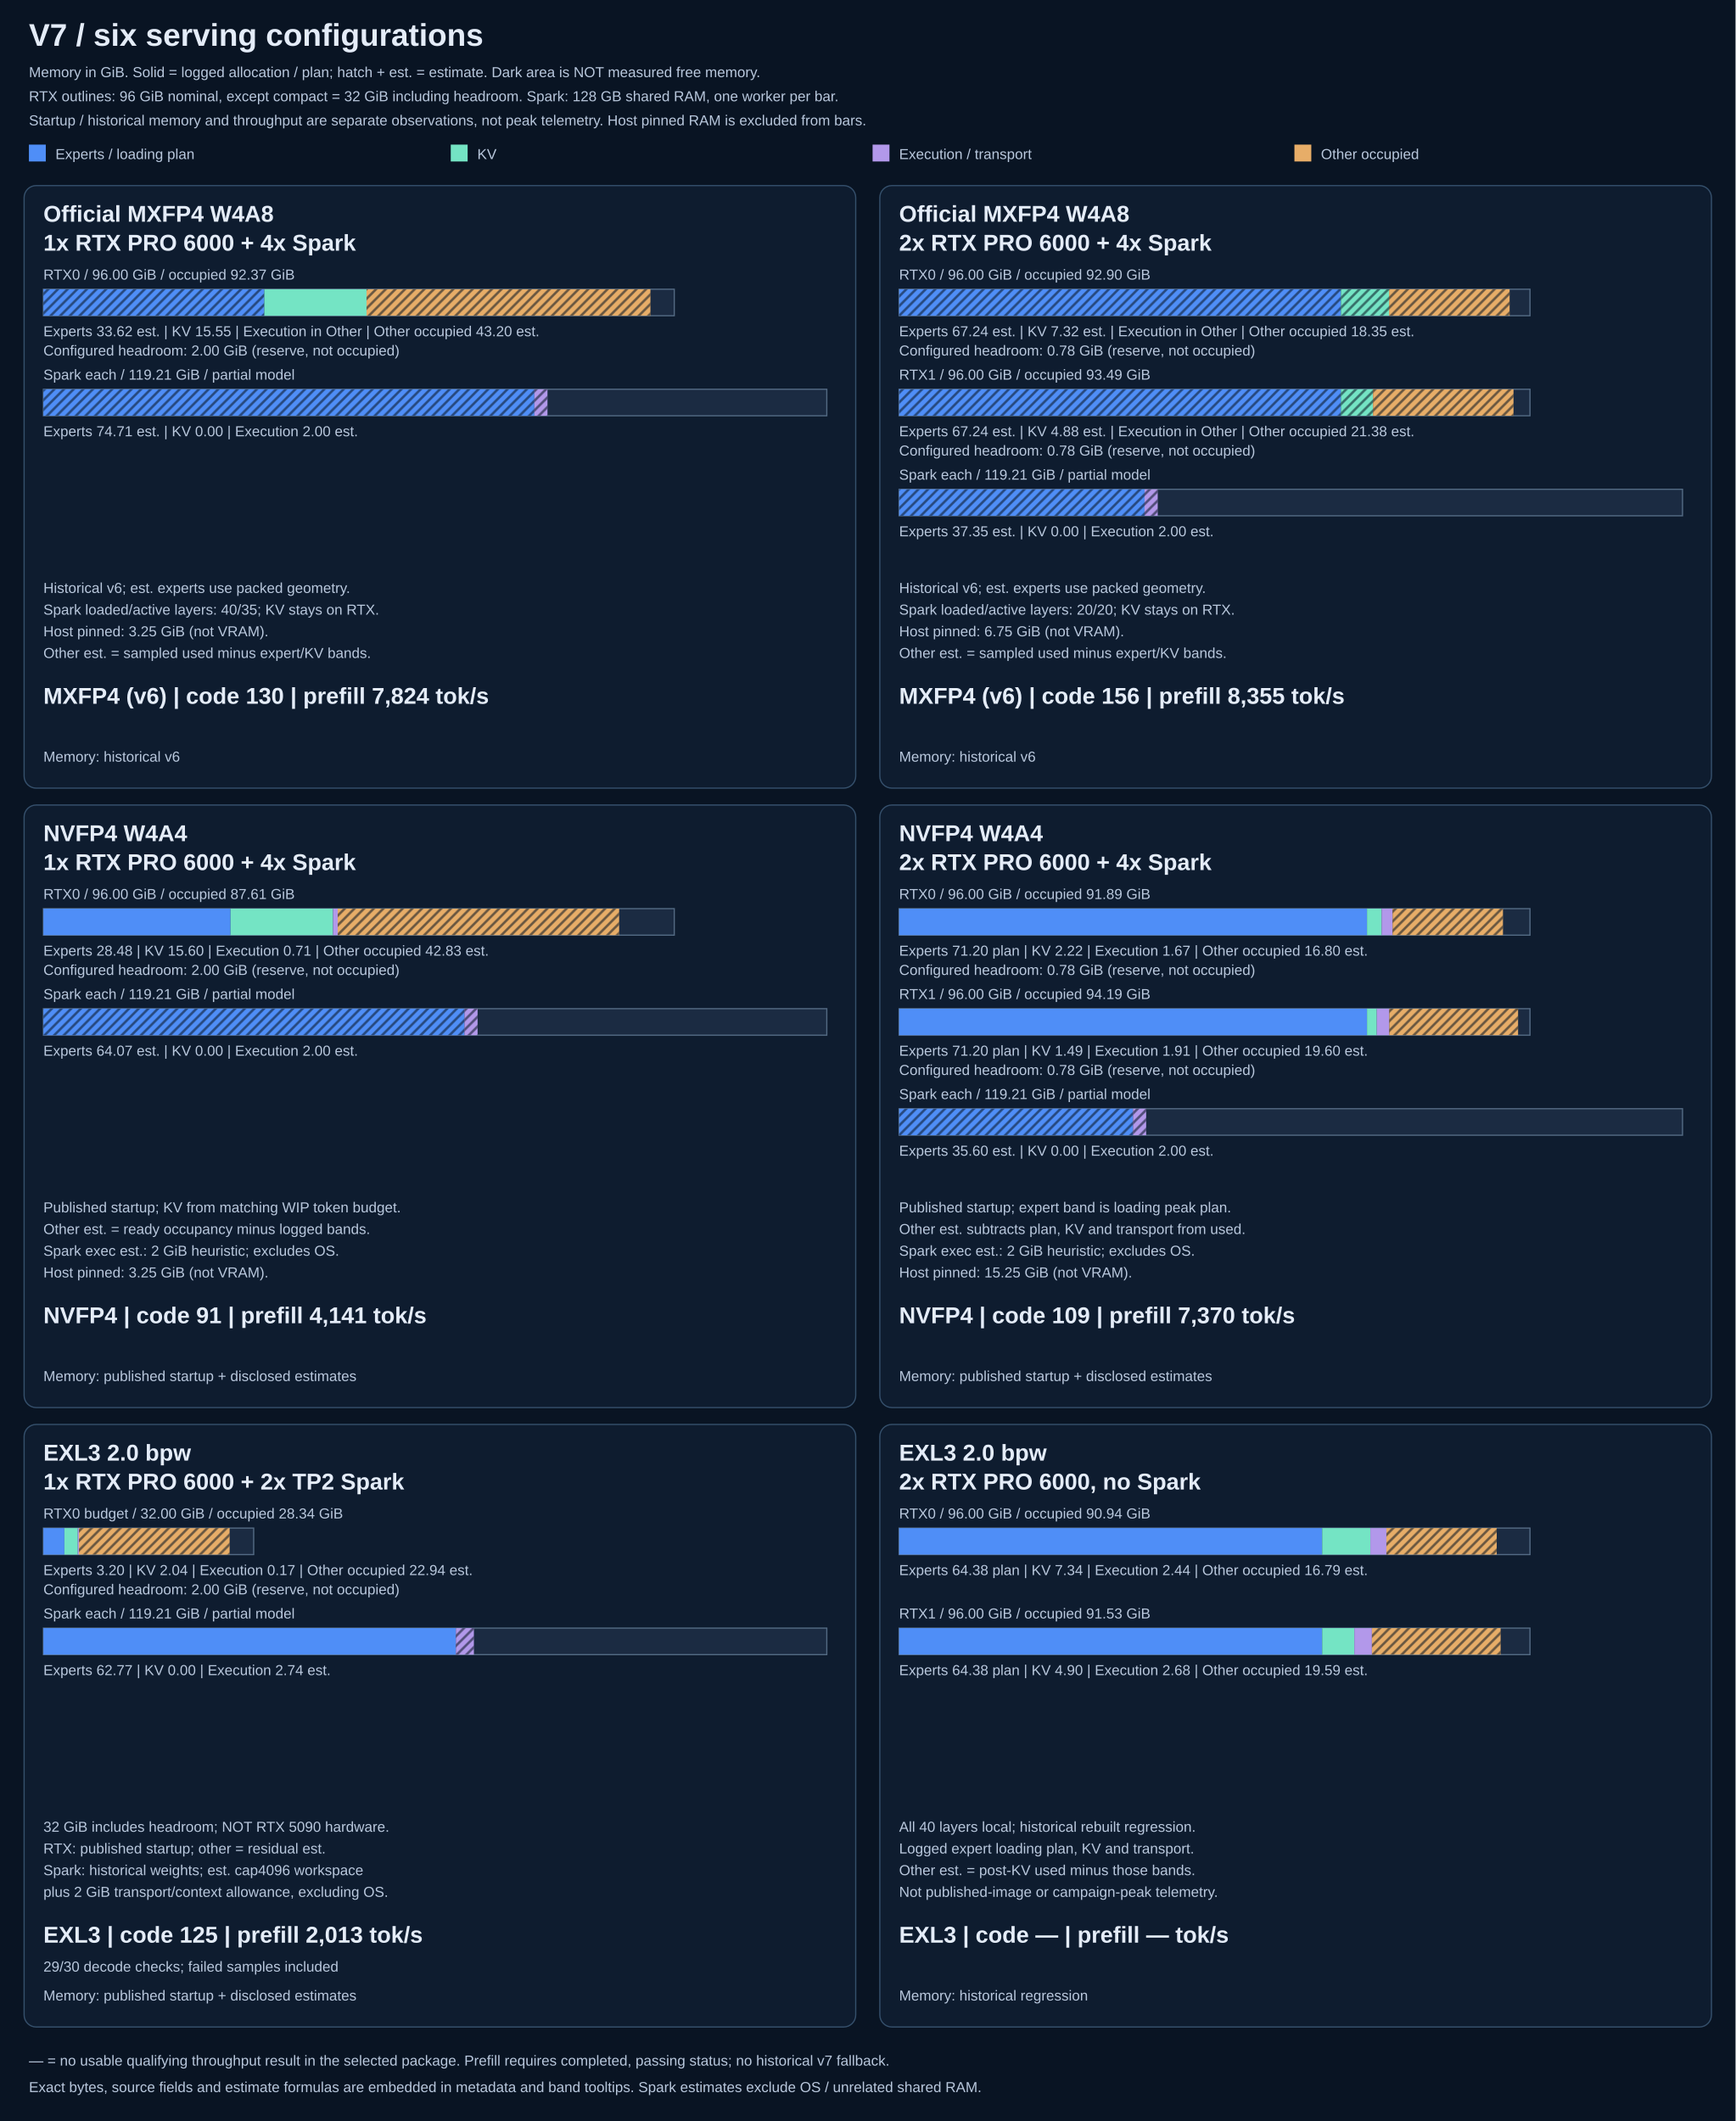
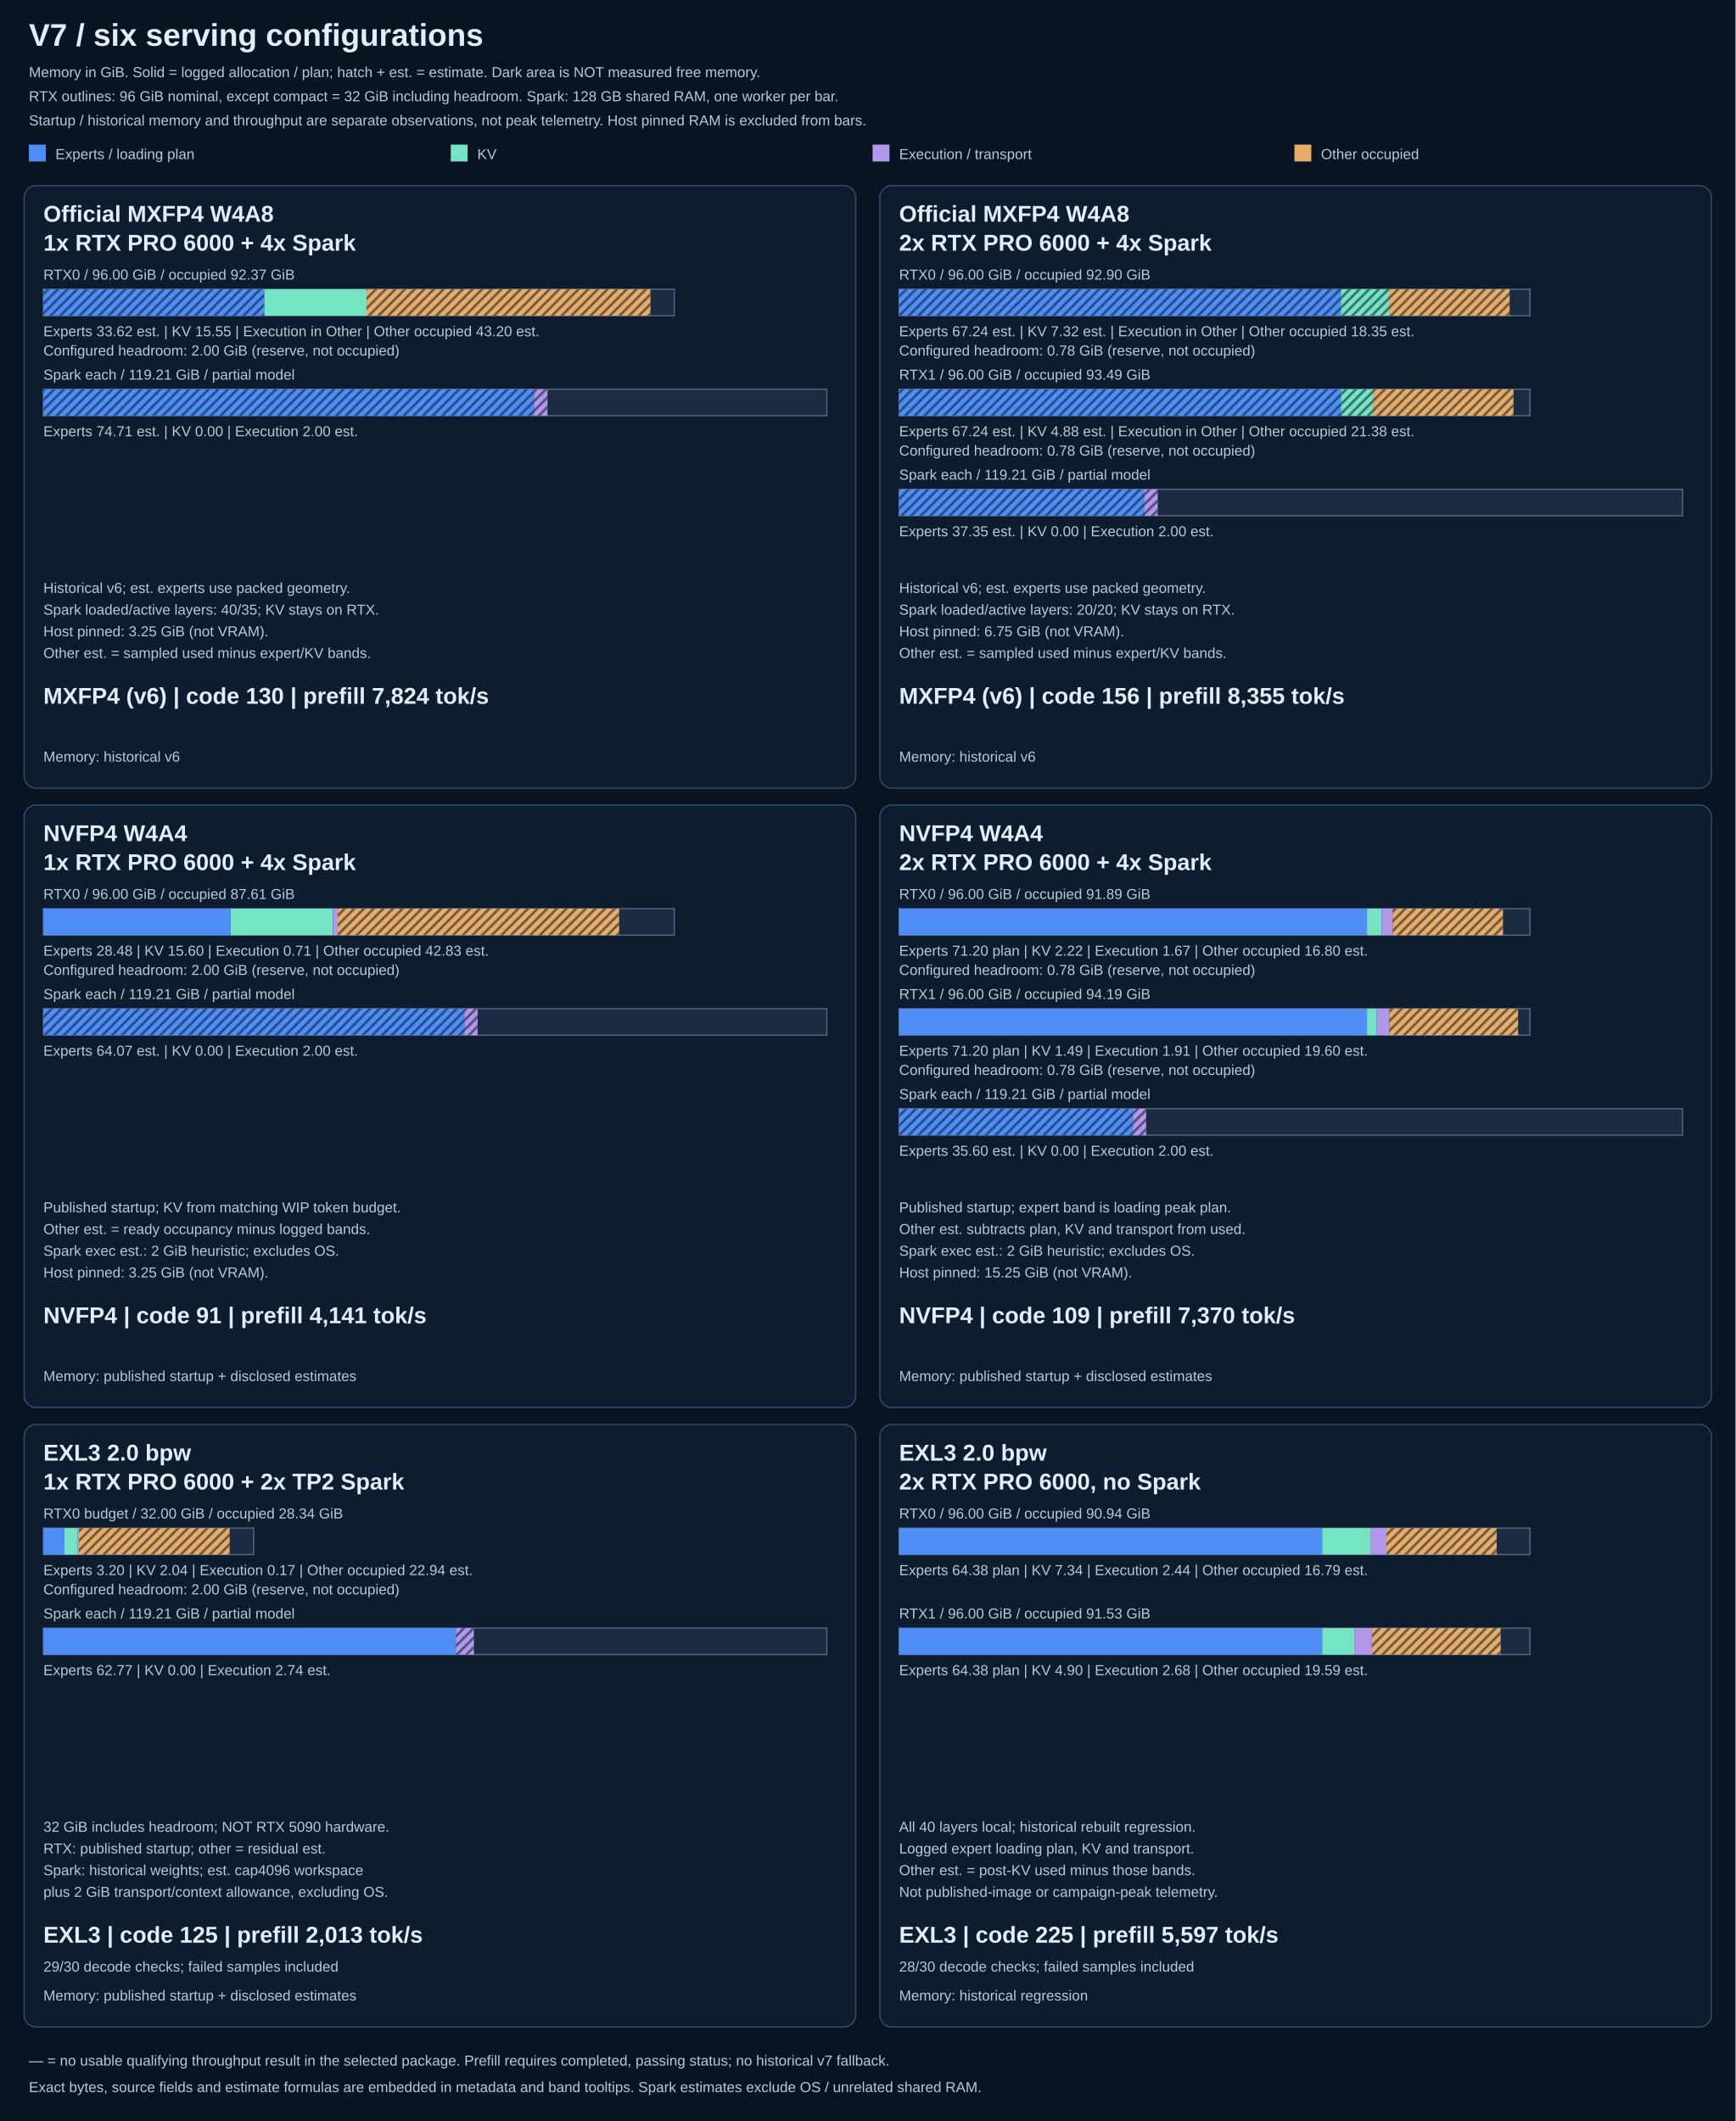
<svg xmlns="http://www.w3.org/2000/svg" width="1440" height="1760" viewBox="0 0 1440 1760" role="img" aria-labelledby="title desc">
  <defs>
    <pattern id="estimated" width="8" height="8" patternUnits="userSpaceOnUse">
      <path d="M-2 2L2-2M0 8L8 0M6 10L10 6" stroke="#091423" stroke-opacity=".55" stroke-width="2" />
    </pattern>
  </defs>
  <style>text{font-family:Arial,Helvetica,sans-serif;fill:#e4ecf8;font-size:13px}.title{font-size:26px;font-weight:bold}.panel{font-size:19px;font-weight:bold}.small{font-size:12px;fill:#b9c8dd}</style>
  <rect width="1440" height="1760" fill="#091423" />
  <text x="24" y="38" class="title">V7 / six serving configurations</text>
  <text x="24" y="64" class="small">Memory in GiB. Solid = logged allocation / plan; hatch + est. = estimate. Dark area is NOT measured free memory.</text>
  <text x="24" y="84" class="small">RTX outlines: 96 GiB nominal, except compact = 32 GiB including headroom. Spark: 128 GB shared RAM, one worker per bar.</text>
  <text x="24" y="104" class="small">Startup / historical memory and throughput are separate observations, not peak telemetry. Host pinned RAM is excluded from bars.</text>
  <rect x="24" y="120" width="14" height="14" fill="#4f8ef7" />
  <text x="46" y="132" class="small">Experts / loading plan</text>
  <rect x="374" y="120" width="14" height="14" fill="#74e4c4" />
  <text x="396" y="132" class="small">KV</text>
  <rect x="724" y="120" width="14" height="14" fill="#b298ea" />
  <text x="746" y="132" class="small">Execution / transport</text>
  <rect x="1074" y="120" width="14" height="14" fill="#e7ad68" />
  <text x="1096" y="132" class="small">Other occupied</text>
  <rect class="panel-box" x="20" y="154" width="690" height="500" rx="10" fill="#0e1c2f" stroke="#35506c" />
  <text x="36" y="184" class="panel">Official MXFP4 W4A8</text>
  <text x="36" y="208" class="panel">1x RTX PRO 6000 + 4x Spark</text>
  <text x="36" y="232" class="small">RTX0 / 96.00 GiB / occupied 92.37 GiB</text>
  <rect x="36" y="240" width="523.45" height="22" fill="#1b2b42" stroke="#536a83" />
  <rect x="36.00" y="240" width="183.31" height="22" fill="#4f8ef7" />
  <rect x="36.00" y="240" width="183.31" height="22" fill="url(#estimated)" />
  <rect x="219.31" y="240" width="84.81" height="22" fill="#74e4c4" />
  <rect x="304.11" y="240" width="0.00" height="22" fill="#b298ea" />
  <rect x="304.11" y="240" width="235.56" height="22" fill="#e7ad68" />
  <rect x="304.11" y="240" width="235.56" height="22" fill="url(#estimated)" />
  <text x="36" y="279" class="small">Experts 33.62 est. | KV 15.55 | Execution in Other | Other occupied 43.20 est.</text>
  <text x="36" y="295" class="small">Configured headroom: 2.00 GiB (reserve, not occupied)</text>
  <text x="36" y="315" class="small">Spark each / 119.21 GiB / partial model</text>
  <rect x="36" y="323" width="650.00" height="22" fill="#1b2b42" stroke="#536a83" />
  <rect x="36.00" y="323" width="407.35" height="22" fill="#4f8ef7" />
  <rect x="36.00" y="323" width="407.35" height="22" fill="url(#estimated)" />
  <rect x="443.35" y="323" width="0.00" height="22" fill="#74e4c4" />
  <rect x="443.35" y="323" width="10.91" height="22" fill="#b298ea" />
  <rect x="443.35" y="323" width="10.91" height="22" fill="url(#estimated)" />
  <text x="36" y="362" class="small">Experts 74.71 est. | KV 0.00 | Execution 2.00 est.</text>
  <text x="36" y="492" class="small">Historical v6; est. experts use packed geometry.</text>
  <text x="36" y="510" class="small">Spark loaded/active layers: 40/35; KV stays on RTX.</text>
  <text x="36" y="528" class="small">Host pinned: 3.25 GiB (not VRAM).</text>
  <text x="36" y="546" class="small">Other est. = sampled used minus expert/KV bands.</text>
  <text x="36" y="584" class="panel">MXFP4 (v6) | code 130 | prefill 7,824 tok/s</text>
  <text x="36" y="632" class="small">Memory: historical v6</text>
  <rect class="panel-box" x="730" y="154" width="690" height="500" rx="10" fill="#0e1c2f" stroke="#35506c" />
  <text x="746" y="184" class="panel">Official MXFP4 W4A8</text>
  <text x="746" y="208" class="panel">2x RTX PRO 6000 + 4x Spark</text>
  <text x="746" y="232" class="small">RTX0 / 96.00 GiB / occupied 92.90 GiB</text>
  <rect x="746" y="240" width="523.45" height="22" fill="#1b2b42" stroke="#536a83" />
  <rect x="746.00" y="240" width="366.61" height="22" fill="#4f8ef7" />
  <rect x="746.00" y="240" width="366.61" height="22" fill="url(#estimated)" />
  <rect x="1112.61" y="240" width="39.89" height="22" fill="#74e4c4" />
  <rect x="1112.61" y="240" width="39.89" height="22" fill="url(#estimated)" />
  <rect x="1152.50" y="240" width="0.00" height="22" fill="#b298ea" />
  <rect x="1152.50" y="240" width="100.06" height="22" fill="#e7ad68" />
  <rect x="1152.50" y="240" width="100.06" height="22" fill="url(#estimated)" />
  <text x="746" y="279" class="small">Experts 67.24 est. | KV 7.32 est. | Execution in Other | Other occupied 18.35 est.</text>
  <text x="746" y="295" class="small">Configured headroom: 0.78 GiB (reserve, not occupied)</text>
  <text x="746" y="315" class="small">RTX1 / 96.00 GiB / occupied 93.49 GiB</text>
  <rect x="746" y="323" width="523.45" height="22" fill="#1b2b42" stroke="#536a83" />
  <rect x="746.00" y="323" width="366.61" height="22" fill="#4f8ef7" />
  <rect x="746.00" y="323" width="366.61" height="22" fill="url(#estimated)" />
  <rect x="1112.61" y="323" width="26.59" height="22" fill="#74e4c4" />
  <rect x="1112.61" y="323" width="26.59" height="22" fill="url(#estimated)" />
  <rect x="1139.20" y="323" width="0.00" height="22" fill="#b298ea" />
  <rect x="1139.20" y="323" width="116.58" height="22" fill="#e7ad68" />
  <rect x="1139.20" y="323" width="116.58" height="22" fill="url(#estimated)" />
  <text x="746" y="362" class="small">Experts 67.24 est. | KV 4.88 est. | Execution in Other | Other occupied 21.38 est.</text>
  <text x="746" y="378" class="small">Configured headroom: 0.78 GiB (reserve, not occupied)</text>
  <text x="746" y="398" class="small">Spark each / 119.21 GiB / partial model</text>
  <rect x="746" y="406" width="650.00" height="22" fill="#1b2b42" stroke="#536a83" />
  <rect x="746.00" y="406" width="203.67" height="22" fill="#4f8ef7" />
  <rect x="746.00" y="406" width="203.67" height="22" fill="url(#estimated)" />
  <rect x="949.67" y="406" width="0.00" height="22" fill="#74e4c4" />
  <rect x="949.67" y="406" width="10.91" height="22" fill="#b298ea" />
  <rect x="949.67" y="406" width="10.91" height="22" fill="url(#estimated)" />
  <text x="746" y="445" class="small">Experts 37.35 est. | KV 0.00 | Execution 2.00 est.</text>
  <text x="746" y="492" class="small">Historical v6; est. experts use packed geometry.</text>
  <text x="746" y="510" class="small">Spark loaded/active layers: 20/20; KV stays on RTX.</text>
  <text x="746" y="528" class="small">Host pinned: 6.75 GiB (not VRAM).</text>
  <text x="746" y="546" class="small">Other est. = sampled used minus expert/KV bands.</text>
  <text x="746" y="584" class="panel">MXFP4 (v6) | code 156 | prefill 8,355 tok/s</text>
  <text x="746" y="632" class="small">Memory: historical v6</text>
  <rect class="panel-box" x="20" y="668" width="690" height="500" rx="10" fill="#0e1c2f" stroke="#35506c" />
  <text x="36" y="698" class="panel">NVFP4 W4A4</text>
  <text x="36" y="722" class="panel">1x RTX PRO 6000 + 4x Spark</text>
  <text x="36" y="746" class="small">RTX0 / 96.00 GiB / occupied 87.61 GiB</text>
  <rect x="36" y="754" width="523.45" height="22" fill="#1b2b42" stroke="#536a83" />
  <rect x="36.00" y="754" width="155.27" height="22" fill="#4f8ef7" />
  <rect x="191.27" y="754" width="85.03" height="22" fill="#74e4c4" />
  <rect x="276.31" y="754" width="3.89" height="22" fill="#b298ea" />
  <rect x="280.20" y="754" width="233.52" height="22" fill="#e7ad68" />
  <rect x="280.20" y="754" width="233.52" height="22" fill="url(#estimated)" />
  <text x="36" y="793" class="small">Experts 28.48 | KV 15.60 | Execution 0.71 | Other occupied 42.83 est.</text>
  <text x="36" y="809" class="small">Configured headroom: 2.00 GiB (reserve, not occupied)</text>
  <text x="36" y="829" class="small">Spark each / 119.21 GiB / partial model</text>
  <rect x="36" y="837" width="650.00" height="22" fill="#1b2b42" stroke="#536a83" />
  <rect x="36.00" y="837" width="349.36" height="22" fill="#4f8ef7" />
  <rect x="36.00" y="837" width="349.36" height="22" fill="url(#estimated)" />
  <rect x="385.36" y="837" width="0.00" height="22" fill="#74e4c4" />
  <rect x="385.36" y="837" width="10.91" height="22" fill="#b298ea" />
  <rect x="385.36" y="837" width="10.91" height="22" fill="url(#estimated)" />
  <text x="36" y="876" class="small">Experts 64.07 est. | KV 0.00 | Execution 2.00 est.</text>
  <text x="36" y="1006" class="small">Published startup; KV from matching WIP token budget.</text>
  <text x="36" y="1024" class="small">Other est. = ready occupancy minus logged bands.</text>
  <text x="36" y="1042" class="small">Spark exec est.: 2 GiB heuristic; excludes OS.</text>
  <text x="36" y="1060" class="small">Host pinned: 3.25 GiB (not VRAM).</text>
  <text x="36" y="1098" class="panel">NVFP4 | code 91 | prefill 4,141 tok/s</text>
  <text x="36" y="1146" class="small">Memory: published startup + disclosed estimates</text>
  <rect class="panel-box" x="730" y="668" width="690" height="500" rx="10" fill="#0e1c2f" stroke="#35506c" />
  <text x="746" y="698" class="panel">NVFP4 W4A4</text>
  <text x="746" y="722" class="panel">2x RTX PRO 6000 + 4x Spark</text>
  <text x="746" y="746" class="small">RTX0 / 96.00 GiB / occupied 91.89 GiB</text>
  <rect x="746" y="754" width="523.45" height="22" fill="#1b2b42" stroke="#536a83" />
  <rect x="746.00" y="754" width="388.23" height="22" fill="#4f8ef7" />
  <rect x="1134.23" y="754" width="12.11" height="22" fill="#74e4c4" />
  <rect x="1146.34" y="754" width="9.11" height="22" fill="#b298ea" />
  <rect x="1155.46" y="754" width="91.58" height="22" fill="#e7ad68" />
  <rect x="1155.46" y="754" width="91.58" height="22" fill="url(#estimated)" />
  <text x="746" y="793" class="small">Experts 71.20 plan | KV 2.22 | Execution 1.67 | Other occupied 16.80 est.</text>
  <text x="746" y="809" class="small">Configured headroom: 0.78 GiB (reserve, not occupied)</text>
  <text x="746" y="829" class="small">RTX1 / 96.00 GiB / occupied 94.19 GiB</text>
  <rect x="746" y="837" width="523.45" height="22" fill="#1b2b42" stroke="#536a83" />
  <rect x="746.00" y="837" width="388.23" height="22" fill="#4f8ef7" />
  <rect x="1134.23" y="837" width="8.11" height="22" fill="#74e4c4" />
  <rect x="1142.34" y="837" width="10.39" height="22" fill="#b298ea" />
  <rect x="1152.73" y="837" width="106.85" height="22" fill="#e7ad68" />
  <rect x="1152.73" y="837" width="106.85" height="22" fill="url(#estimated)" />
  <text x="746" y="876" class="small">Experts 71.20 plan | KV 1.49 | Execution 1.91 | Other occupied 19.60 est.</text>
  <text x="746" y="892" class="small">Configured headroom: 0.78 GiB (reserve, not occupied)</text>
  <text x="746" y="912" class="small">Spark each / 119.21 GiB / partial model</text>
  <rect x="746" y="920" width="650.00" height="22" fill="#1b2b42" stroke="#536a83" />
  <rect x="746.00" y="920" width="194.09" height="22" fill="#4f8ef7" />
  <rect x="746.00" y="920" width="194.09" height="22" fill="url(#estimated)" />
  <rect x="940.09" y="920" width="0.00" height="22" fill="#74e4c4" />
  <rect x="940.09" y="920" width="10.91" height="22" fill="#b298ea" />
  <rect x="940.09" y="920" width="10.91" height="22" fill="url(#estimated)" />
  <text x="746" y="959" class="small">Experts 35.60 est. | KV 0.00 | Execution 2.00 est.</text>
  <text x="746" y="1006" class="small">Published startup; expert band is loading peak plan.</text>
  <text x="746" y="1024" class="small">Other est. subtracts plan, KV and transport from used.</text>
  <text x="746" y="1042" class="small">Spark exec est.: 2 GiB heuristic; excludes OS.</text>
  <text x="746" y="1060" class="small">Host pinned: 15.25 GiB (not VRAM).</text>
  <text x="746" y="1098" class="panel">NVFP4 | code 109 | prefill 7,370 tok/s</text>
  <text x="746" y="1146" class="small">Memory: published startup + disclosed estimates</text>
  <rect class="panel-box" x="20" y="1182" width="690" height="500" rx="10" fill="#0e1c2f" stroke="#35506c" />
  <text x="36" y="1212" class="panel">EXL3 2.0 bpw</text>
  <text x="36" y="1236" class="panel">1x RTX PRO 6000 + 2x TP2 Spark</text>
  <text x="36" y="1260" class="small">RTX0 budget / 32.00 GiB / occupied 28.34 GiB</text>
  <rect x="36" y="1268" width="174.48" height="22" fill="#1b2b42" stroke="#536a83" />
  <rect x="36.00" y="1268" width="17.43" height="22" fill="#4f8ef7" />
  <rect x="53.43" y="1268" width="11.13" height="22" fill="#74e4c4" />
  <rect x="64.56" y="1268" width="0.90" height="22" fill="#b298ea" />
  <rect x="65.47" y="1268" width="125.06" height="22" fill="#e7ad68" />
  <rect x="65.47" y="1268" width="125.06" height="22" fill="url(#estimated)" />
  <text x="36" y="1307" class="small">Experts 3.20 | KV 2.04 | Execution 0.17 | Other occupied 22.94 est.</text>
  <text x="36" y="1323" class="small">Configured headroom: 2.00 GiB (reserve, not occupied)</text>
  <text x="36" y="1343" class="small">Spark each / 119.21 GiB / partial model</text>
  <rect x="36" y="1351" width="650.00" height="22" fill="#1b2b42" stroke="#536a83" />
  <rect x="36.00" y="1351" width="342.24" height="22" fill="#4f8ef7" />
  <rect x="378.24" y="1351" width="0.00" height="22" fill="#74e4c4" />
  <rect x="378.24" y="1351" width="14.96" height="22" fill="#b298ea" />
  <rect x="378.24" y="1351" width="14.96" height="22" fill="url(#estimated)" />
  <text x="36" y="1390" class="small">Experts 62.77 | KV 0.00 | Execution 2.74 est.</text>
  <text x="36" y="1520" class="small">32 GiB includes headroom; NOT RTX 5090 hardware.</text>
  <text x="36" y="1538" class="small">RTX: published startup; other = residual est.</text>
  <text x="36" y="1556" class="small">Spark: historical weights; est. cap4096 workspace</text>
  <text x="36" y="1574" class="small">plus 2 GiB transport/context allowance, excluding OS.</text>
  <text x="36" y="1612" class="panel">EXL3 | code 125 | prefill 2,013 tok/s</text>
  <text x="36" y="1636" class="small">29/30 decode checks; failed samples included</text>
  <text x="36" y="1660" class="small">Memory: published startup + disclosed estimates</text>
  <rect class="panel-box" x="730" y="1182" width="690" height="500" rx="10" fill="#0e1c2f" stroke="#35506c" />
  <text x="746" y="1212" class="panel">EXL3 2.0 bpw</text>
  <text x="746" y="1236" class="panel">2x RTX PRO 6000, no Spark</text>
  <text x="746" y="1260" class="small">RTX0 / 96.00 GiB / occupied 90.94 GiB</text>
  <rect x="746" y="1268" width="523.45" height="22" fill="#1b2b42" stroke="#536a83" />
  <rect x="746.00" y="1268" width="351.01" height="22" fill="#4f8ef7" />
  <rect x="1097.01" y="1268" width="40.00" height="22" fill="#74e4c4" />
  <rect x="1137.01" y="1268" width="13.31" height="22" fill="#b298ea" />
  <rect x="1150.32" y="1268" width="91.54" height="22" fill="#e7ad68" />
  <rect x="1150.32" y="1268" width="91.54" height="22" fill="url(#estimated)" />
  <text x="746" y="1307" class="small">Experts 64.38 plan | KV 7.34 | Execution 2.44 | Other occupied 16.79 est.</text>
  <text x="746" y="1343" class="small">RTX1 / 96.00 GiB / occupied 91.53 GiB</text>
  <rect x="746" y="1351" width="523.45" height="22" fill="#1b2b42" stroke="#536a83" />
  <rect x="746.00" y="1351" width="351.01" height="22" fill="#4f8ef7" />
  <rect x="1097.01" y="1351" width="26.70" height="22" fill="#74e4c4" />
  <rect x="1123.71" y="1351" width="14.59" height="22" fill="#b298ea" />
  <rect x="1138.30" y="1351" width="106.79" height="22" fill="#e7ad68" />
  <rect x="1138.30" y="1351" width="106.79" height="22" fill="url(#estimated)" />
  <text x="746" y="1390" class="small">Experts 64.38 plan | KV 4.90 | Execution 2.68 | Other occupied 19.59 est.</text>
  <text x="746" y="1520" class="small">All 40 layers local; historical rebuilt regression.</text>
  <text x="746" y="1538" class="small">Logged expert loading plan, KV and transport.</text>
  <text x="746" y="1556" class="small">Other est. = post-KV used minus those bands.</text>
  <text x="746" y="1574" class="small">Not published-image or campaign-peak telemetry.</text>
-   <text x="746" y="1612" class="panel">EXL3 | code — | prefill — tok/s</text>
+   <text x="746" y="1612" class="panel">EXL3 | code 225 | prefill 5,597 tok/s</text>
+   <text x="746" y="1636" class="small">28/30 decode checks; failed samples included</text>
  <text x="746" y="1660" class="small">Memory: historical regression</text>
  <text x="24" y="1714" class="small">— = no usable qualifying throughput result in the selected package. Prefill requires completed, passing status; no historical v7 fallback.</text>
  <text x="24" y="1736" class="small">Exact bytes, source fields and estimate formulas are embedded in metadata and band tooltips. Spark estimates exclude OS / unrelated shared RAM.</text>
</svg>
